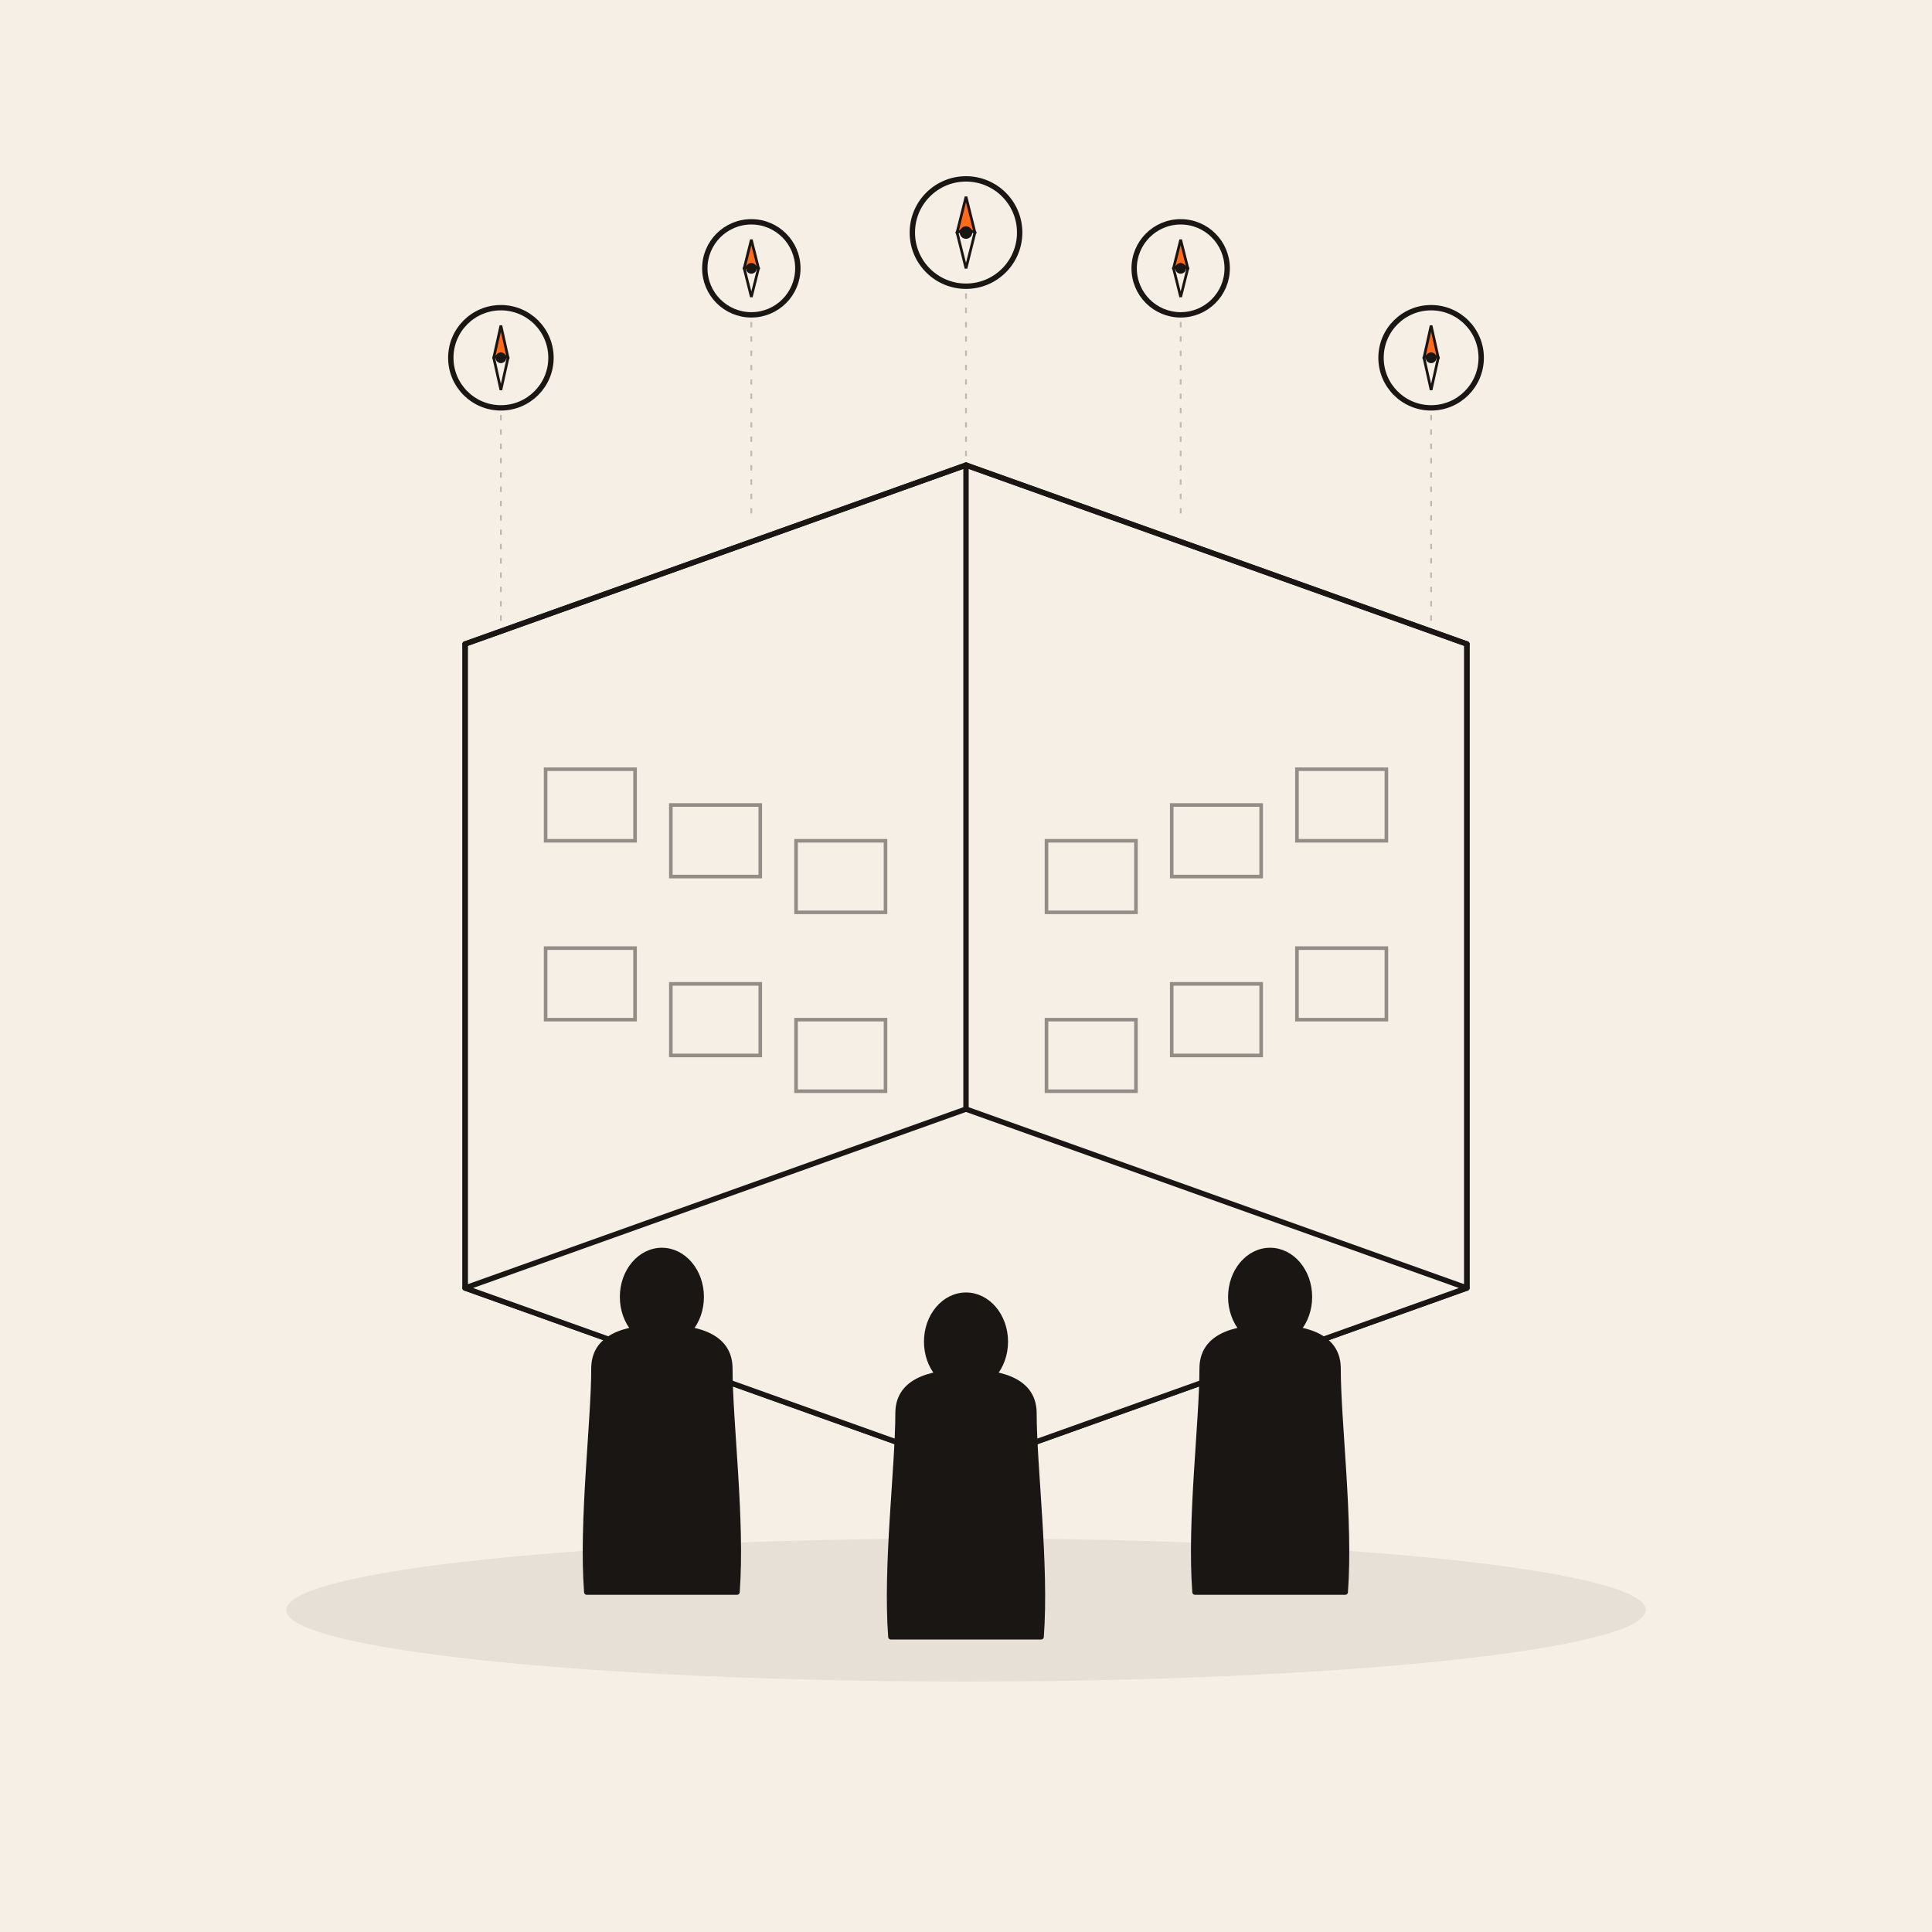
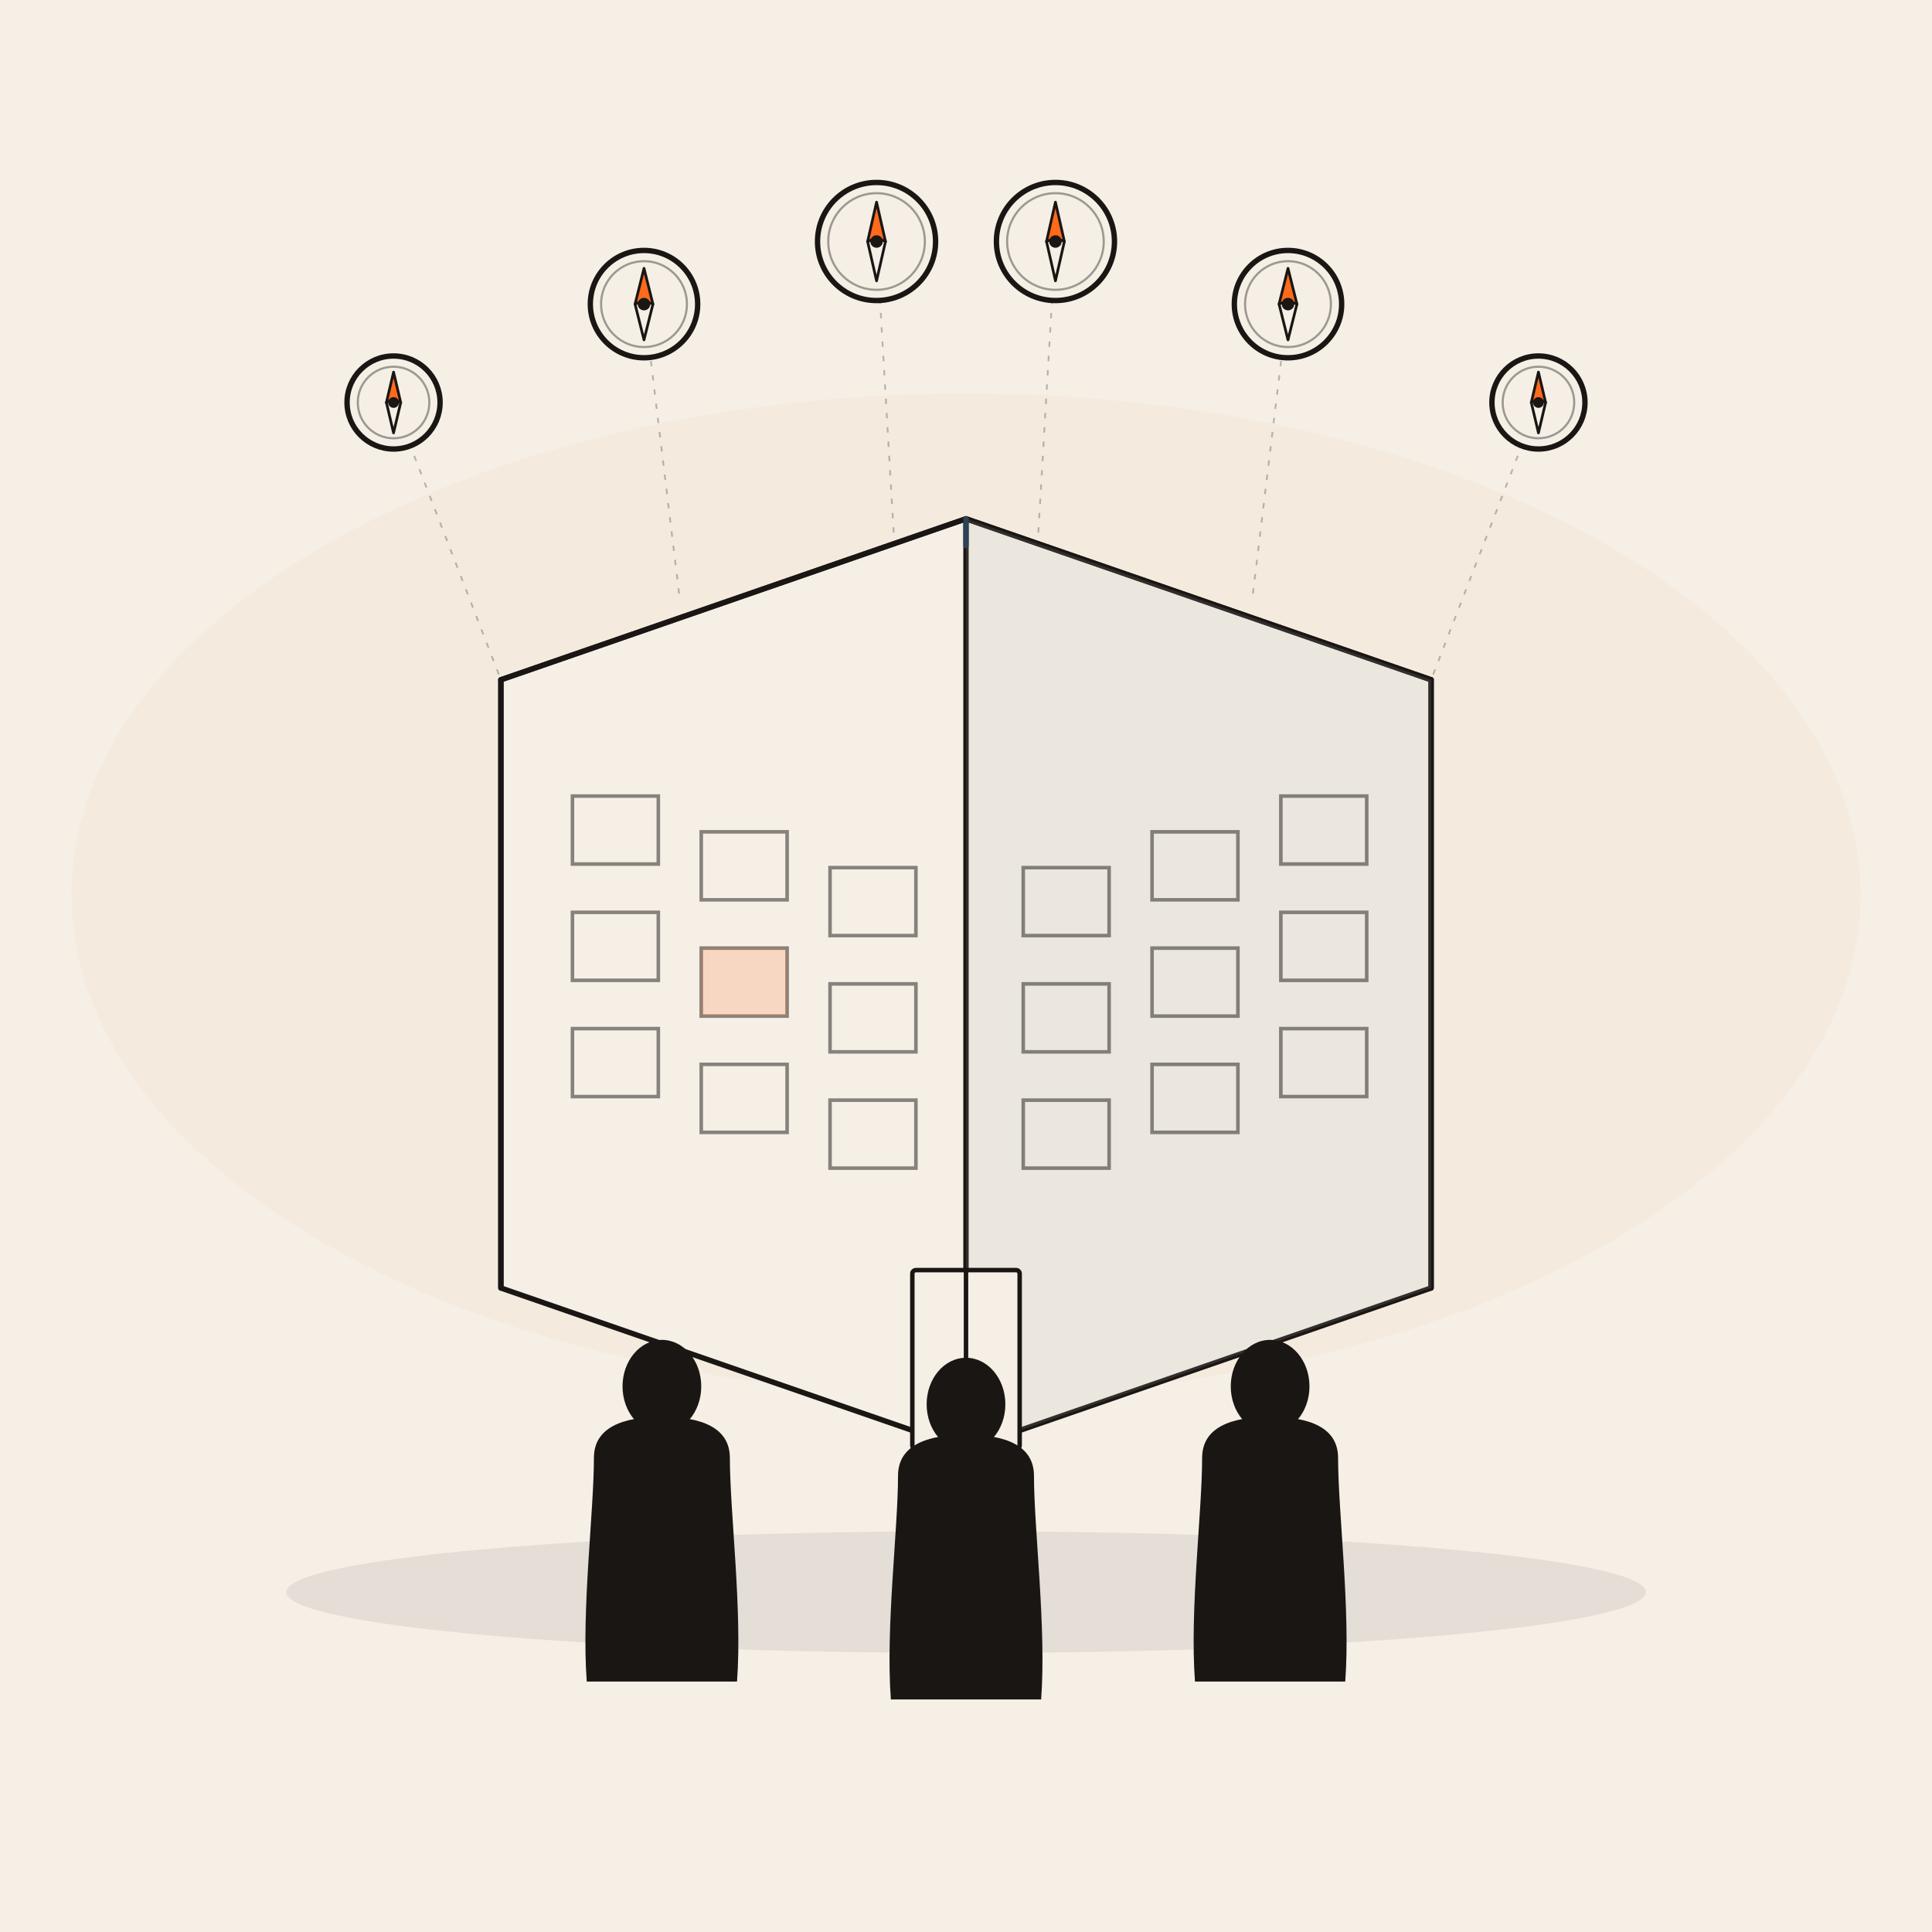
- <svg xmlns="http://www.w3.org/2000/svg" viewBox="0 0 1080 1080" role="img" aria-label="Slide 14 — Chi siamo Conflavoro: open office with floating compasses">
+ <svg xmlns="http://www.w3.org/2000/svg" viewBox="0 0 1080 1080" role="img" aria-label="Slide 14 — Chi siamo Conflavoro: isometric building with six floating compasses">
  <rect width="1080" height="1080" fill="#F5EFE6" />
-   <ellipse cx="540" cy="900" rx="380" ry="40" fill="#B8B5AD" opacity="0.25" />
-   <g stroke="#1A1614" stroke-width="3" stroke-linejoin="round" stroke-linecap="round" fill="#F5EFE6">
-     <polygon points="260,360 540,260 820,360 820,720 540,820 260,720" />
-     <polygon points="260,720 540,820 820,720 540,620" fill="#F5EFE6" />
-     <polyline points="260,360 540,260 820,360" fill="none" />
-     <line x1="540" y1="260" x2="540" y2="620" />
-     <line x1="260" y1="360" x2="260" y2="720" />
-     <line x1="820" y1="360" x2="820" y2="720" />
+   <ellipse cx="540" cy="500" rx="500" ry="280" fill="#FF6B1A" opacity="0.04">
+     <animate attributeName="opacity" values="0.03;0.07;0.03" dur="6s" repeatCount="indefinite" calcMode="spline" keyTimes="0;0.5;1" keySplines="0.42 0 0.58 1;0.42 0 0.58 1" />
+   </ellipse>
+   <ellipse cx="540" cy="890" rx="380" ry="34" fill="#B8B5AD" opacity="0.28" />
+   <g stroke="#1A1614" stroke-width="3" stroke-linejoin="round" stroke-linecap="round">
+     <polygon points="280,380 540,290 800,380 800,720 540,810 280,720" fill="#F5EFE6" />
+     <polyline points="280,380 540,290 800,380" fill="none" />
+     <line x1="540" y1="290" x2="540" y2="810" />
+     <line x1="280" y1="380" x2="280" y2="720" />
+     <line x1="800" y1="380" x2="800" y2="720" />
  </g>
-   <g stroke="#1A1614" stroke-width="2" stroke-linecap="round" fill="none" opacity="0.45">
-     <rect x="305" y="430" width="50" height="40" />
-     <rect x="375" y="450" width="50" height="40" />
-     <rect x="445" y="470" width="50" height="40" />
-     <rect x="305" y="530" width="50" height="40" />
-     <rect x="375" y="550" width="50" height="40" />
-     <rect x="445" y="570" width="50" height="40" />
+   <polygon points="540,290 800,380 800,720 540,810" fill="#B8B5AD" opacity="0.15" />
+   <line x1="540" y1="290" x2="540" y2="305" stroke="#2C4357" stroke-width="3" stroke-linecap="round" />
+   <g stroke="#1A1614" stroke-width="2" stroke-linecap="round" fill="none" opacity="0.5">
+     <rect x="320" y="445" width="48" height="38" />
+     <rect x="320" y="510" width="48" height="38" />
+     <rect x="320" y="575" width="48" height="38" />
+     <rect x="392" y="465" width="48" height="38" />
+     <rect x="392" y="530" width="48" height="38" />
+     <rect x="392" y="595" width="48" height="38" />
+     <rect x="464" y="485" width="48" height="38" />
+     <rect x="464" y="550" width="48" height="38" />
+     <rect x="464" y="615" width="48" height="38" />
  </g>
-   <g stroke="#1A1614" stroke-width="2" stroke-linecap="round" fill="none" opacity="0.45">
-     <rect x="585" y="470" width="50" height="40" />
-     <rect x="655" y="450" width="50" height="40" />
-     <rect x="725" y="430" width="50" height="40" />
-     <rect x="585" y="570" width="50" height="40" />
-     <rect x="655" y="550" width="50" height="40" />
-     <rect x="725" y="530" width="50" height="40" />
+   <rect x="392" y="530" width="48" height="38" fill="#FF6B1A" opacity="0.18">
+     <animate attributeName="opacity" values="0.10;0.28;0.10" dur="4s" repeatCount="indefinite" calcMode="spline" keyTimes="0;0.5;1" keySplines="0.42 0 0.58 1;0.42 0 0.58 1" />
+   </rect>
+   <g stroke="#1A1614" stroke-width="2" stroke-linecap="round" fill="none" opacity="0.5">
+     <rect x="572" y="485" width="48" height="38" />
+     <rect x="572" y="550" width="48" height="38" />
+     <rect x="572" y="615" width="48" height="38" />
+     <rect x="644" y="465" width="48" height="38" />
+     <rect x="644" y="530" width="48" height="38" />
+     <rect x="644" y="595" width="48" height="38" />
+     <rect x="716" y="445" width="48" height="38" />
+     <rect x="716" y="510" width="48" height="38" />
+     <rect x="716" y="575" width="48" height="38" />
  </g>
-   <g stroke="#1A1614" stroke-width="3" stroke-linejoin="round" stroke-linecap="round" fill="#1A1614">
-     <g transform="translate(370 820)">
-       <ellipse cx="0" cy="-95" rx="22" ry="26" fill="#1A1614" />
-       <path d="M -38,-55 C -38,-25 -45,30 -42,70 L 42,70 C 45,30 38,-25 38,-55 C 38,-72 22,-78 0,-78 C -22,-78 -38,-72 -38,-55 Z" fill="#1A1614" />
+   <g stroke="#1A1614" stroke-width="2.5" stroke-linecap="round" fill="#F5EFE6">
+     <rect x="510" y="710" width="60" height="100" rx="2" />
+     <line x1="540" y1="710" x2="540" y2="810" />
+   </g>
+   <g fill="#1A1614">
+     <g transform="translate(370 870)">
+       <ellipse cx="0" cy="-95" rx="22" ry="26" />
+       <path d="M -38,-55 C -38,-25 -45,30 -42,70 L 42,70 C 45,30 38,-25 38,-55 C 38,-72 22,-78 0,-78 C -22,-78 -38,-72 -38,-55 Z" />
+       <animateTransform attributeName="transform" type="translate" values="370,870; 370,868; 370,870" dur="5s" repeatCount="indefinite" calcMode="spline" keyTimes="0;0.5;1" keySplines="0.42 0 0.58 1;0.42 0 0.58 1" />
    </g>
-     <g transform="translate(540 845)">
-       <ellipse cx="0" cy="-95" rx="22" ry="26" fill="#1A1614" />
-       <path d="M -38,-55 C -38,-25 -45,30 -42,70 L 42,70 C 45,30 38,-25 38,-55 C 38,-72 22,-78 0,-78 C -22,-78 -38,-72 -38,-55 Z" fill="#1A1614" />
+     <g transform="translate(540 880)">
+       <ellipse cx="0" cy="-95" rx="22" ry="26" />
+       <path d="M -38,-55 C -38,-25 -45,30 -42,70 L 42,70 C 45,30 38,-25 38,-55 C 38,-72 22,-78 0,-78 C -22,-78 -38,-72 -38,-55 Z" />
+       <animateTransform attributeName="transform" type="translate" values="540,880; 540,878; 540,880" dur="5.4s" repeatCount="indefinite" calcMode="spline" keyTimes="0;0.5;1" keySplines="0.42 0 0.58 1;0.42 0 0.58 1" />
    </g>
-     <g transform="translate(710 820)">
-       <ellipse cx="0" cy="-95" rx="22" ry="26" fill="#1A1614" />
-       <path d="M -38,-55 C -38,-25 -45,30 -42,70 L 42,70 C 45,30 38,-25 38,-55 C 38,-72 22,-78 0,-78 C -22,-78 -38,-72 -38,-55 Z" fill="#1A1614" />
+     <g transform="translate(710 870)">
+       <ellipse cx="0" cy="-95" rx="22" ry="26" />
+       <path d="M -38,-55 C -38,-25 -45,30 -42,70 L 42,70 C 45,30 38,-25 38,-55 C 38,-72 22,-78 0,-78 C -22,-78 -38,-72 -38,-55 Z" />
+       <animateTransform attributeName="transform" type="translate" values="710,870; 710,868; 710,870" dur="4.8s" repeatCount="indefinite" calcMode="spline" keyTimes="0;0.5;1" keySplines="0.42 0 0.58 1;0.42 0 0.58 1" />
    </g>
  </g>
-   <g>
-     <g transform="translate(280 200)">
-       <circle cx="0" cy="0" r="28" fill="#F5EFE6" stroke="#1A1614" stroke-width="3" />
-       <polygon points="0,-18 4,0 0,2 -4,0" fill="#FF6B1A" stroke="#1A1614" stroke-width="1.5" />
-       <polygon points="0,18 4,0 0,-2 -4,0" fill="#F5EFE6" stroke="#1A1614" stroke-width="1.5" />
-       <circle cx="0" cy="0" r="3" fill="#1A1614" />
-       <animateTransform attributeName="transform" type="translate" values="280,200; 280,185; 280,200" dur="4s" repeatCount="indefinite" />
-     </g>
-     <g transform="translate(420 150)">
-       <circle cx="0" cy="0" r="26" fill="#F5EFE6" stroke="#1A1614" stroke-width="3" />
-       <polygon points="0,-16 4,0 0,2 -4,0" fill="#FF6B1A" stroke="#1A1614" stroke-width="1.5" />
-       <polygon points="0,16 4,0 0,-2 -4,0" fill="#F5EFE6" stroke="#1A1614" stroke-width="1.5" />
-       <circle cx="0" cy="0" r="3" fill="#1A1614" />
-       <animateTransform attributeName="transform" type="translate" values="420,150; 420,135; 420,150" dur="4.6s" repeatCount="indefinite" />
-     </g>
-     <g transform="translate(540 130)">
-       <circle cx="0" cy="0" r="30" fill="#F5EFE6" stroke="#1A1614" stroke-width="3" />
-       <polygon points="0,-20 5,0 0,2 -5,0" fill="#FF6B1A" stroke="#1A1614" stroke-width="1.5" />
-       <polygon points="0,20 5,0 0,-2 -5,0" fill="#F5EFE6" stroke="#1A1614" stroke-width="1.5" />
-       <circle cx="0" cy="0" r="3.5" fill="#1A1614" />
-       <animateTransform attributeName="transform" type="translate" values="540,130; 540,115; 540,130" dur="3.8s" repeatCount="indefinite" />
-     </g>
-     <g transform="translate(660 150)">
-       <circle cx="0" cy="0" r="26" fill="#F5EFE6" stroke="#1A1614" stroke-width="3" />
-       <polygon points="0,-16 4,0 0,2 -4,0" fill="#FF6B1A" stroke="#1A1614" stroke-width="1.5" />
-       <polygon points="0,16 4,0 0,-2 -4,0" fill="#F5EFE6" stroke="#1A1614" stroke-width="1.5" />
-       <circle cx="0" cy="0" r="3" fill="#1A1614" />
-       <animateTransform attributeName="transform" type="translate" values="660,150; 660,135; 660,150" dur="4.3s" repeatCount="indefinite" />
-     </g>
-     <g transform="translate(800 200)">
-       <circle cx="0" cy="0" r="28" fill="#F5EFE6" stroke="#1A1614" stroke-width="3" />
-       <polygon points="0,-18 4,0 0,2 -4,0" fill="#FF6B1A" stroke="#1A1614" stroke-width="1.5" />
-       <polygon points="0,18 4,0 0,-2 -4,0" fill="#F5EFE6" stroke="#1A1614" stroke-width="1.5" />
-       <circle cx="0" cy="0" r="3" fill="#1A1614" />
-       <animateTransform attributeName="transform" type="translate" values="800,200; 800,185; 800,200" dur="4.2s" repeatCount="indefinite" />
-     </g>
+   <g stroke="#1A1614" stroke-width="1" stroke-dasharray="3,5" opacity="0.28">
+     <line x1="220" y1="225" x2="280" y2="380" />
+     <line x1="360" y1="170" x2="380" y2="335" />
+     <line x1="490" y1="135" x2="500" y2="305" />
+     <line x1="590" y1="135" x2="580" y2="305" />
+     <line x1="720" y1="170" x2="700" y2="335" />
+     <line x1="860" y1="225" x2="800" y2="380" />
  </g>
-   <g stroke="#1A1614" stroke-width="1" stroke-dasharray="3,5" opacity="0.25">
-     <line x1="280" y1="232" x2="280" y2="350" />
-     <line x1="420" y1="180" x2="420" y2="290" />
-     <line x1="540" y1="164" x2="540" y2="262" />
-     <line x1="660" y1="180" x2="660" y2="290" />
-     <line x1="800" y1="232" x2="800" y2="350" />
+   <g transform="translate(220 225)">
+     <circle cx="0" cy="0" r="26" fill="#F5EFE6" stroke="#1A1614" stroke-width="3" />
+     <circle cx="0" cy="0" r="20" fill="none" stroke="#1A1614" stroke-width="1.2" opacity="0.4" />
+     <polygon points="0,-17 4,0 0,2 -4,0" fill="#FF6B1A" stroke="#1A1614" stroke-width="1.5" stroke-linejoin="round" />
+     <polygon points="0,17 4,0 0,-2 -4,0" fill="#F5EFE6" stroke="#1A1614" stroke-width="1.5" stroke-linejoin="round" />
+     <circle cx="0" cy="0" r="3" fill="#1A1614" />
+     <circle cx="0" cy="0" r="30" fill="#FF6B1A" opacity="0">
+       <animate attributeName="opacity" values="0;0.35;0" dur="4.8s" begin="0s" repeatCount="indefinite" calcMode="spline" keyTimes="0;0.2;1" keySplines="0.25 0.1 0.25 1;0.42 0 0.58 1" />
+       <animate attributeName="r" values="26;38;26" dur="4.8s" begin="0s" repeatCount="indefinite" calcMode="spline" keyTimes="0;0.2;1" keySplines="0.25 0.1 0.25 1;0.42 0 0.58 1" />
+     </circle>
+     <animateTransform attributeName="transform" type="translate" values="220,225; 220,212; 220,225" dur="5s" repeatCount="indefinite" calcMode="spline" keyTimes="0;0.5;1" keySplines="0.42 0 0.58 1;0.42 0 0.58 1" />
+   </g>
+   <g transform="translate(360 170)">
+     <circle cx="0" cy="0" r="30" fill="#F5EFE6" stroke="#1A1614" stroke-width="3" />
+     <circle cx="0" cy="0" r="24" fill="none" stroke="#1A1614" stroke-width="1.2" opacity="0.4" />
+     <polygon points="0,-20 5,0 0,2 -5,0" fill="#FF6B1A" stroke="#1A1614" stroke-width="1.5" stroke-linejoin="round" />
+     <polygon points="0,20 5,0 0,-2 -5,0" fill="#F5EFE6" stroke="#1A1614" stroke-width="1.5" stroke-linejoin="round" />
+     <circle cx="0" cy="0" r="3.5" fill="#1A1614" />
+     <circle cx="0" cy="0" r="34" fill="#FF6B1A" opacity="0">
+       <animate attributeName="opacity" values="0;0.35;0" dur="4.8s" begin="0.8s" repeatCount="indefinite" calcMode="spline" keyTimes="0;0.2;1" keySplines="0.25 0.1 0.25 1;0.42 0 0.58 1" />
+       <animate attributeName="r" values="30;42;30" dur="4.8s" begin="0.8s" repeatCount="indefinite" calcMode="spline" keyTimes="0;0.2;1" keySplines="0.25 0.1 0.25 1;0.42 0 0.58 1" />
+     </circle>
+     <animateTransform attributeName="transform" type="translate" values="360,170; 360,158; 360,170" dur="4.6s" repeatCount="indefinite" calcMode="spline" keyTimes="0;0.5;1" keySplines="0.42 0 0.58 1;0.42 0 0.58 1" />
+   </g>
+   <g transform="translate(490 135)">
+     <circle cx="0" cy="0" r="33" fill="#F5EFE6" stroke="#1A1614" stroke-width="3" />
+     <circle cx="0" cy="0" r="27" fill="none" stroke="#1A1614" stroke-width="1.2" opacity="0.4" />
+     <polygon points="0,-22 5,0 0,2 -5,0" fill="#FF6B1A" stroke="#1A1614" stroke-width="1.5" stroke-linejoin="round" />
+     <polygon points="0,22 5,0 0,-2 -5,0" fill="#F5EFE6" stroke="#1A1614" stroke-width="1.5" stroke-linejoin="round" />
+     <circle cx="0" cy="0" r="3.5" fill="#1A1614" />
+     <circle cx="0" cy="0" r="38" fill="#FF6B1A" opacity="0">
+       <animate attributeName="opacity" values="0;0.35;0" dur="4.8s" begin="1.6s" repeatCount="indefinite" calcMode="spline" keyTimes="0;0.2;1" keySplines="0.25 0.1 0.25 1;0.42 0 0.58 1" />
+       <animate attributeName="r" values="33;46;33" dur="4.8s" begin="1.6s" repeatCount="indefinite" calcMode="spline" keyTimes="0;0.2;1" keySplines="0.25 0.1 0.25 1;0.42 0 0.58 1" />
+     </circle>
+     <animateTransform attributeName="transform" type="translate" values="490,135; 490,122; 490,135" dur="4.2s" repeatCount="indefinite" calcMode="spline" keyTimes="0;0.5;1" keySplines="0.42 0 0.58 1;0.42 0 0.58 1" />
+   </g>
+   <g transform="translate(590 135)">
+     <circle cx="0" cy="0" r="33" fill="#F5EFE6" stroke="#1A1614" stroke-width="3" />
+     <circle cx="0" cy="0" r="27" fill="none" stroke="#1A1614" stroke-width="1.2" opacity="0.4" />
+     <polygon points="0,-22 5,0 0,2 -5,0" fill="#FF6B1A" stroke="#1A1614" stroke-width="1.5" stroke-linejoin="round" />
+     <polygon points="0,22 5,0 0,-2 -5,0" fill="#F5EFE6" stroke="#1A1614" stroke-width="1.5" stroke-linejoin="round" />
+     <circle cx="0" cy="0" r="3.5" fill="#1A1614" />
+     <circle cx="0" cy="0" r="38" fill="#FF6B1A" opacity="0">
+       <animate attributeName="opacity" values="0;0.35;0" dur="4.8s" begin="2.4s" repeatCount="indefinite" calcMode="spline" keyTimes="0;0.2;1" keySplines="0.25 0.1 0.25 1;0.42 0 0.58 1" />
+       <animate attributeName="r" values="33;46;33" dur="4.8s" begin="2.4s" repeatCount="indefinite" calcMode="spline" keyTimes="0;0.2;1" keySplines="0.25 0.1 0.25 1;0.42 0 0.58 1" />
+     </circle>
+     <animateTransform attributeName="transform" type="translate" values="590,135; 590,122; 590,135" dur="4.4s" repeatCount="indefinite" calcMode="spline" keyTimes="0;0.5;1" keySplines="0.42 0 0.58 1;0.42 0 0.58 1" />
+   </g>
+   <g transform="translate(720 170)">
+     <circle cx="0" cy="0" r="30" fill="#F5EFE6" stroke="#1A1614" stroke-width="3" />
+     <circle cx="0" cy="0" r="24" fill="none" stroke="#1A1614" stroke-width="1.2" opacity="0.4" />
+     <polygon points="0,-20 5,0 0,2 -5,0" fill="#FF6B1A" stroke="#1A1614" stroke-width="1.5" stroke-linejoin="round" />
+     <polygon points="0,20 5,0 0,-2 -5,0" fill="#F5EFE6" stroke="#1A1614" stroke-width="1.5" stroke-linejoin="round" />
+     <circle cx="0" cy="0" r="3.5" fill="#1A1614" />
+     <circle cx="0" cy="0" r="34" fill="#FF6B1A" opacity="0">
+       <animate attributeName="opacity" values="0;0.35;0" dur="4.8s" begin="3.2s" repeatCount="indefinite" calcMode="spline" keyTimes="0;0.2;1" keySplines="0.25 0.1 0.25 1;0.42 0 0.58 1" />
+       <animate attributeName="r" values="30;42;30" dur="4.8s" begin="3.2s" repeatCount="indefinite" calcMode="spline" keyTimes="0;0.2;1" keySplines="0.25 0.1 0.25 1;0.42 0 0.58 1" />
+     </circle>
+     <animateTransform attributeName="transform" type="translate" values="720,170; 720,158; 720,170" dur="4.6s" repeatCount="indefinite" calcMode="spline" keyTimes="0;0.5;1" keySplines="0.42 0 0.58 1;0.42 0 0.58 1" />
+   </g>
+   <g transform="translate(860 225)">
+     <circle cx="0" cy="0" r="26" fill="#F5EFE6" stroke="#1A1614" stroke-width="3" />
+     <circle cx="0" cy="0" r="20" fill="none" stroke="#1A1614" stroke-width="1.2" opacity="0.4" />
+     <polygon points="0,-17 4,0 0,2 -4,0" fill="#FF6B1A" stroke="#1A1614" stroke-width="1.5" stroke-linejoin="round" />
+     <polygon points="0,17 4,0 0,-2 -4,0" fill="#F5EFE6" stroke="#1A1614" stroke-width="1.5" stroke-linejoin="round" />
+     <circle cx="0" cy="0" r="3" fill="#1A1614" />
+     <circle cx="0" cy="0" r="30" fill="#FF6B1A" opacity="0">
+       <animate attributeName="opacity" values="0;0.35;0" dur="4.8s" begin="4.0s" repeatCount="indefinite" calcMode="spline" keyTimes="0;0.2;1" keySplines="0.25 0.1 0.25 1;0.42 0 0.58 1" />
+       <animate attributeName="r" values="26;38;26" dur="4.8s" begin="4.0s" repeatCount="indefinite" calcMode="spline" keyTimes="0;0.2;1" keySplines="0.25 0.1 0.25 1;0.42 0 0.58 1" />
+     </circle>
+     <animateTransform attributeName="transform" type="translate" values="860,225; 860,212; 860,225" dur="5s" repeatCount="indefinite" calcMode="spline" keyTimes="0;0.5;1" keySplines="0.42 0 0.58 1;0.42 0 0.58 1" />
  </g>
</svg>
